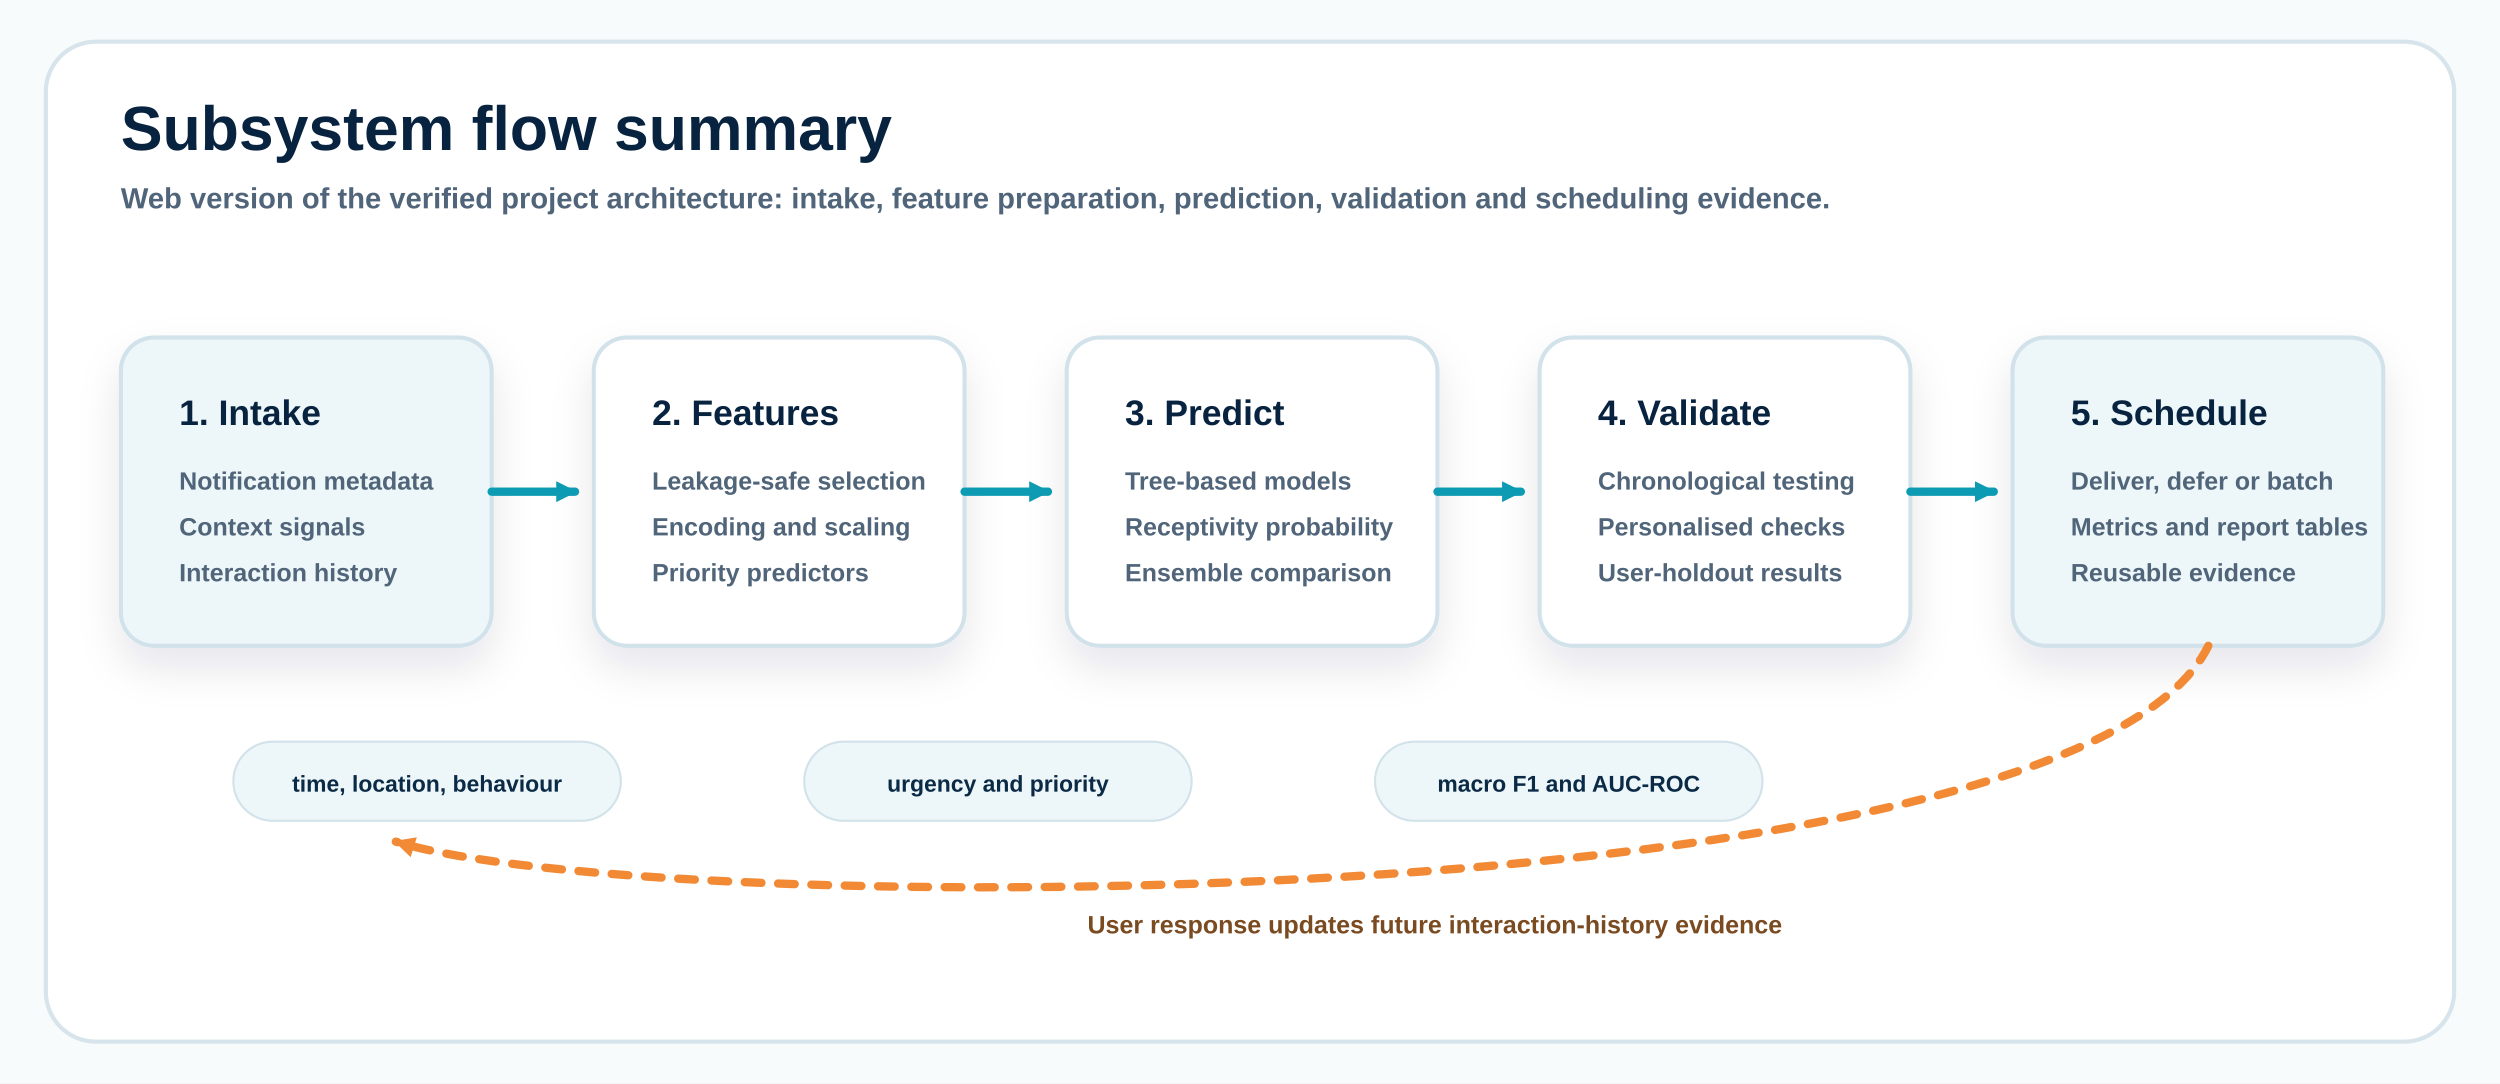
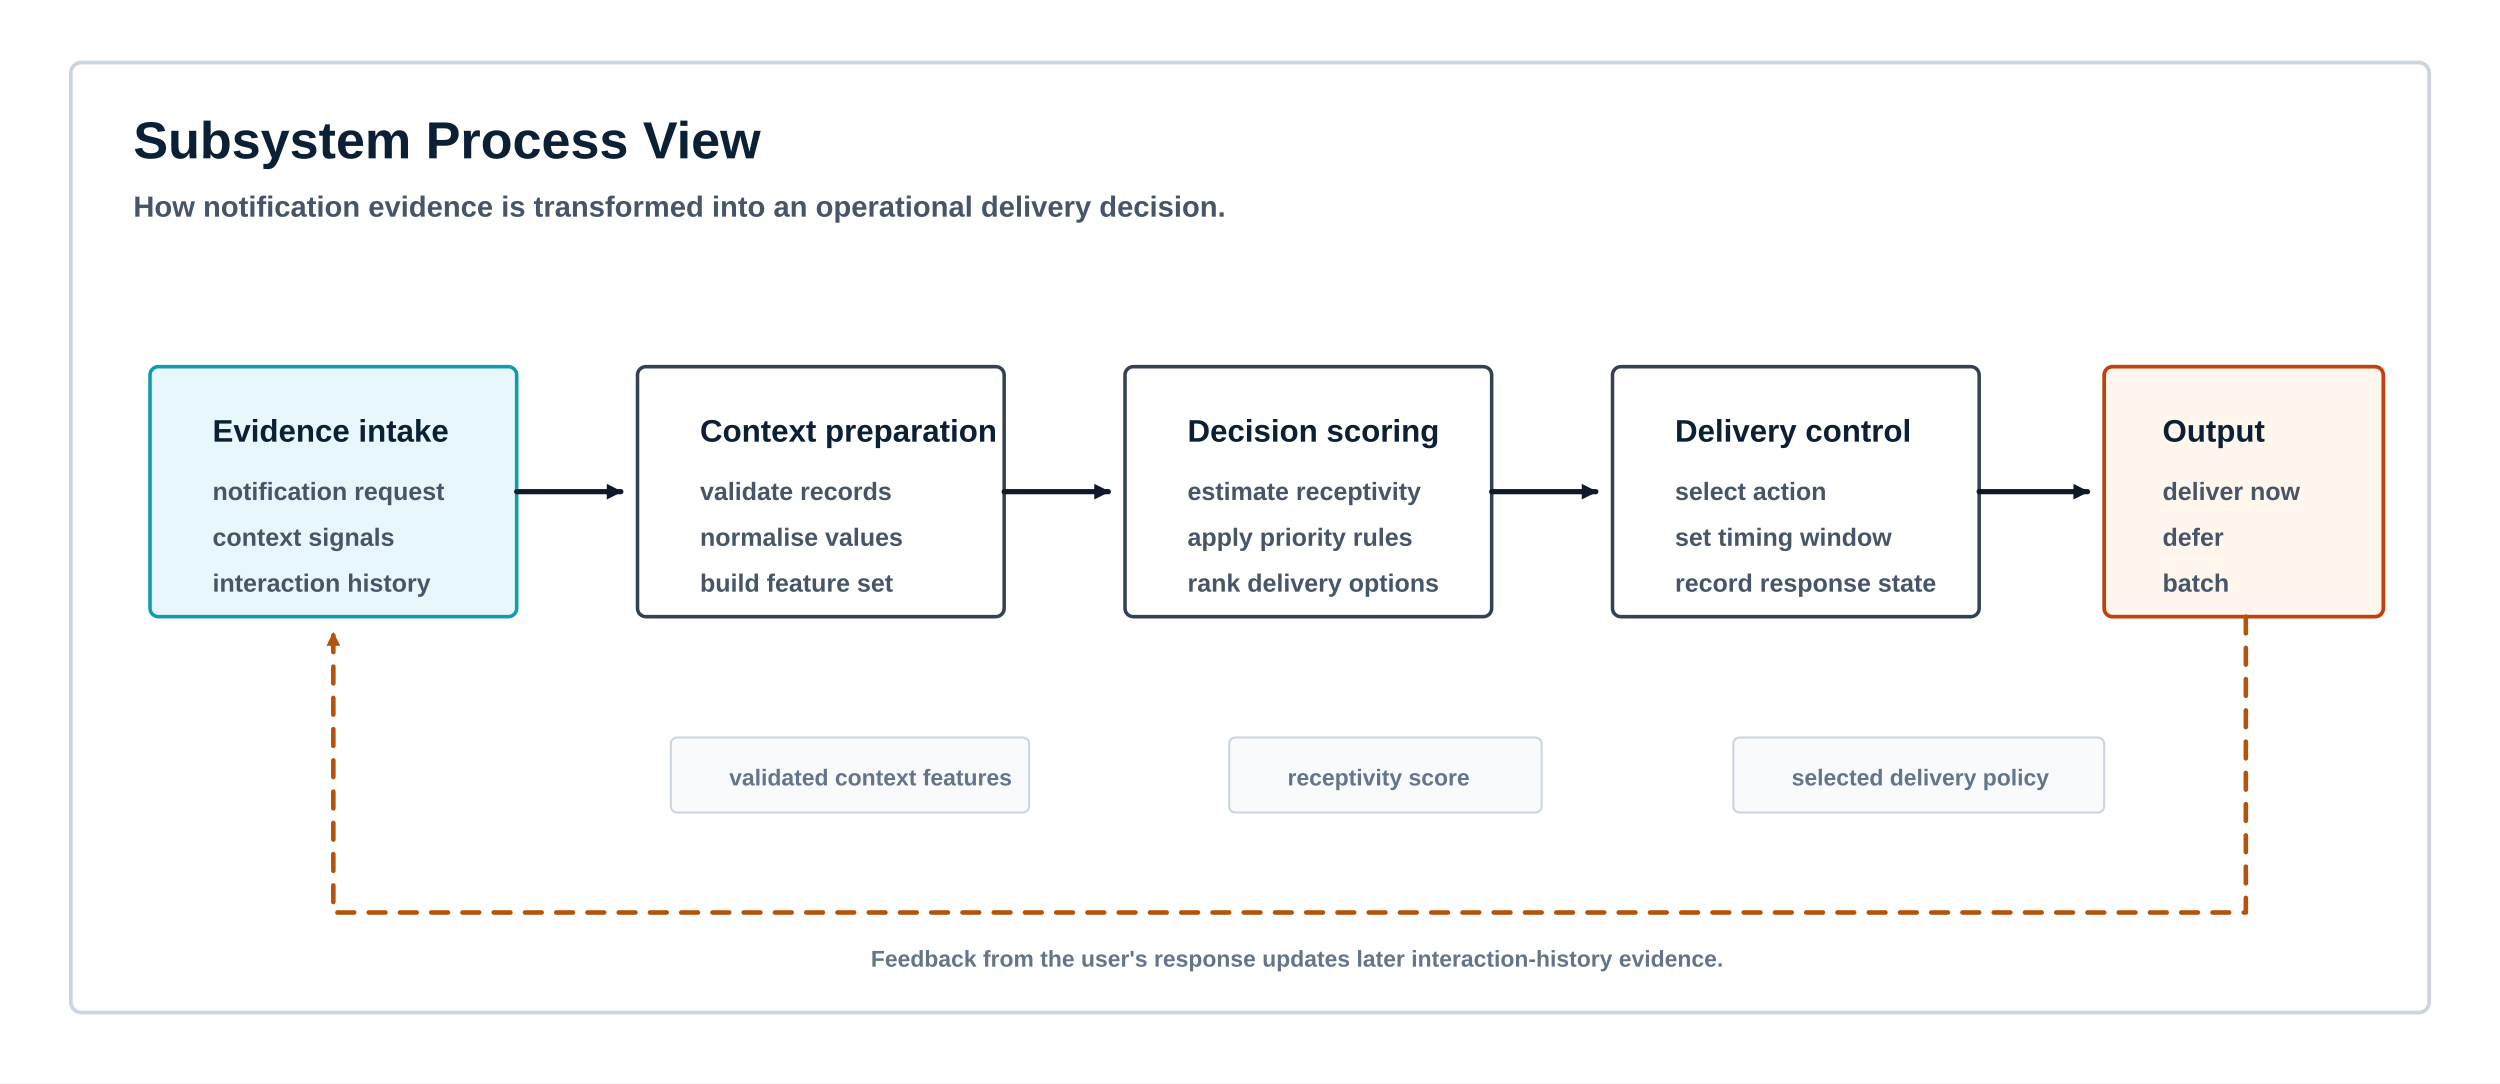
- <svg xmlns="http://www.w3.org/2000/svg" width="1200" height="520" viewBox="0 0 1200 520" role="img" aria-labelledby="svg-title svg-desc">
+ <svg xmlns="http://www.w3.org/2000/svg" width="1200" height="520" viewBox="0 0 1200 520" role="img" aria-labelledby="title desc">
  <defs>
-     <filter id="soft-shadow" x="-12%" y="-16%" width="124%" height="136%">
-       <feDropShadow dx="0" dy="10" stdDeviation="10" flood-color="#08233f" flood-opacity="0.10" />
-     </filter>
-     <marker id="arrow-teal" viewBox="0 0 12 12" refX="10" refY="6" markerWidth="12" markerHeight="12" orient="auto" markerUnits="userSpaceOnUse">
-       <path d="M1 1L11 6L1 11Z" fill="#0c9bb2" />
+     <marker id="arrow" viewBox="0 0 12 12" refX="10" refY="6" markerWidth="9" markerHeight="9" orient="auto" markerUnits="userSpaceOnUse">
+       <path d="M1 1L11 6L1 11Z" fill="#0f172a" />
    </marker>
-     <marker id="arrow-orange" viewBox="0 0 12 12" refX="10" refY="6" markerWidth="12" markerHeight="12" orient="auto" markerUnits="userSpaceOnUse">
-       <path d="M1 1L11 6L1 11Z" fill="#f28a35" />
+     <marker id="feedback-arrow" viewBox="0 0 12 12" refX="10" refY="6" markerWidth="8" markerHeight="8" orient="auto" markerUnits="userSpaceOnUse">
+       <path d="M1 1L11 6L1 11Z" fill="#b45309" />
    </marker>
    <style>
-       .title { font-family: Arial, Helvetica, sans-serif; font-size: 30px; font-weight: 800; fill: #08233f; }
-       .subtitle { font-family: Arial, Helvetica, sans-serif; font-size: 14px; font-weight: 650; fill: #50657a; }
-       .card-title { font-family: Arial, Helvetica, sans-serif; font-size: 17px; font-weight: 800; fill: #08233f; }
-       .card-copy { font-family: Arial, Helvetica, sans-serif; font-size: 12px; font-weight: 650; fill: #50657a; }
-       .badge { font-family: Arial, Helvetica, sans-serif; font-size: 11px; font-weight: 800; fill: #0b2a46; }
-       .note { font-family: Arial, Helvetica, sans-serif; font-size: 12px; font-weight: 750; fill: #7a4a20; }
-       .flow { stroke: #0c9bb2; stroke-width: 4; fill: none; stroke-linecap: round; marker-end: url(#arrow-teal); }
-       .feedback { stroke: #f28a35; stroke-width: 4; fill: none; stroke-linecap: round; stroke-dasharray: 8 8; marker-end: url(#arrow-orange); }
+       .title { font-family: Arial, Helvetica, sans-serif; font-size: 25px; font-weight: 700; fill: #0b1f35; }
+       .subtitle { font-family: Arial, Helvetica, sans-serif; font-size: 14px; font-weight: 600; fill: #475569; }
+       .stage-title { font-family: Arial, Helvetica, sans-serif; font-size: 15px; font-weight: 700; fill: #0b1f35; }
+       .stage-copy { font-family: Arial, Helvetica, sans-serif; font-size: 12px; font-weight: 600; fill: #475569; }
+       .label { font-family: Arial, Helvetica, sans-serif; font-size: 11px; font-weight: 700; fill: #64748b; }
+       .panel { fill: #ffffff; stroke: #cbd5e1; stroke-width: 1.8; }
+       .stage { fill: #ffffff; stroke: #334155; stroke-width: 1.7; }
+       .input { fill: #e8f7fb; stroke: #0e9caf; stroke-width: 1.7; }
+       .output { fill: #fff7ed; stroke: #c2410c; stroke-width: 1.8; }
+       .flow { stroke: #0f172a; stroke-width: 2.5; fill: none; stroke-linecap: round; stroke-linejoin: round; marker-end: url(#arrow); }
+       .feedback { stroke: #b45309; stroke-width: 2.2; fill: none; stroke-linecap: round; stroke-linejoin: round; stroke-dasharray: 8 7; marker-end: url(#feedback-arrow); }
    </style>
  </defs>
-   <rect width="1200" height="520" fill="#f7fbfc" />
-   <rect x="22" y="20" width="1156" height="480" rx="24" fill="#ffffff" stroke="#d7e4eb" stroke-width="2" />
-   <text x="58" y="72" class="title">Subsystem flow summary</text>
-   <text x="58" y="100" class="subtitle">Web version of the verified project architecture: intake, feature preparation, prediction, validation and scheduling evidence.</text>
-   <g filter="url(#soft-shadow)">
-     <rect x="58" y="162" width="178" height="148" rx="16" fill="#edf6f8" stroke="#d2e2ea" stroke-width="2" />
-     <rect x="285" y="162" width="178" height="148" rx="16" fill="#ffffff" stroke="#d2e2ea" stroke-width="2" />
-     <rect x="512" y="162" width="178" height="148" rx="16" fill="#ffffff" stroke="#d2e2ea" stroke-width="2" />
-     <rect x="739" y="162" width="178" height="148" rx="16" fill="#ffffff" stroke="#d2e2ea" stroke-width="2" />
-     <rect x="966" y="162" width="178" height="148" rx="16" fill="#edf6f8" stroke="#d2e2ea" stroke-width="2" />
-   </g>
-   <g>
-     <text x="86" y="204" class="card-title">1. Intake</text>
-     <text x="86" y="235" class="card-copy">Notification metadata</text>
-     <text x="86" y="257" class="card-copy">Context signals</text>
-     <text x="86" y="279" class="card-copy">Interaction history</text>
-     <text x="313" y="204" class="card-title">2. Features</text>
-     <text x="313" y="235" class="card-copy">Leakage-safe selection</text>
-     <text x="313" y="257" class="card-copy">Encoding and scaling</text>
-     <text x="313" y="279" class="card-copy">Priority predictors</text>
-     <text x="540" y="204" class="card-title">3. Predict</text>
-     <text x="540" y="235" class="card-copy">Tree-based models</text>
-     <text x="540" y="257" class="card-copy">Receptivity probability</text>
-     <text x="540" y="279" class="card-copy">Ensemble comparison</text>
-     <text x="767" y="204" class="card-title">4. Validate</text>
-     <text x="767" y="235" class="card-copy">Chronological testing</text>
-     <text x="767" y="257" class="card-copy">Personalised checks</text>
-     <text x="767" y="279" class="card-copy">User-holdout results</text>
-     <text x="994" y="204" class="card-title">5. Schedule</text>
-     <text x="994" y="235" class="card-copy">Deliver, defer or batch</text>
-     <text x="994" y="257" class="card-copy">Metrics and report tables</text>
-     <text x="994" y="279" class="card-copy">Reusable evidence</text>
-   </g>
-   <g>
-     <path d="M236 236H276" class="flow" />
-     <path d="M463 236H503" class="flow" />
-     <path d="M690 236H730" class="flow" />
-     <path d="M917 236H957" class="flow" />
-   </g>
-   <g>
-     <rect x="112" y="356" width="186" height="38" rx="19" fill="#edf6f8" stroke="#d2e2ea" />
-     <text x="205" y="380" text-anchor="middle" class="badge">time, location, behaviour</text>
-     <rect x="386" y="356" width="186" height="38" rx="19" fill="#edf6f8" stroke="#d2e2ea" />
-     <text x="479" y="380" text-anchor="middle" class="badge">urgency and priority</text>
-     <rect x="660" y="356" width="186" height="38" rx="19" fill="#edf6f8" stroke="#d2e2ea" />
-     <text x="753" y="380" text-anchor="middle" class="badge">macro F1 and AUC-ROC</text>
-   </g>
-   <path d="M1060 310C996 442 312 442 190 404" class="feedback" />
-   <text x="522" y="448" class="note">User response updates future interaction-history evidence</text>
+   <rect width="1200" height="520" fill="#ffffff" />
+   <rect x="34" y="30" width="1132" height="456" rx="5" class="panel" />
+   <text x="64" y="76" class="title">Subsystem Process View</text>
+   <text x="64" y="104" class="subtitle">How notification evidence is transformed into an operational delivery decision.</text>
+   <rect x="72" y="176" width="176" height="120" rx="4" class="input" />
+   <text x="102" y="212" class="stage-title">Evidence intake</text>
+   <text x="102" y="240" class="stage-copy">notification request</text>
+   <text x="102" y="262" class="stage-copy">context signals</text>
+   <text x="102" y="284" class="stage-copy">interaction history</text>
+   <rect x="306" y="176" width="176" height="120" rx="4" class="stage" />
+   <text x="336" y="212" class="stage-title">Context preparation</text>
+   <text x="336" y="240" class="stage-copy">validate records</text>
+   <text x="336" y="262" class="stage-copy">normalise values</text>
+   <text x="336" y="284" class="stage-copy">build feature set</text>
+   <rect x="540" y="176" width="176" height="120" rx="4" class="stage" />
+   <text x="570" y="212" class="stage-title">Decision scoring</text>
+   <text x="570" y="240" class="stage-copy">estimate receptivity</text>
+   <text x="570" y="262" class="stage-copy">apply priority rules</text>
+   <text x="570" y="284" class="stage-copy">rank delivery options</text>
+   <rect x="774" y="176" width="176" height="120" rx="4" class="stage" />
+   <text x="804" y="212" class="stage-title">Delivery control</text>
+   <text x="804" y="240" class="stage-copy">select action</text>
+   <text x="804" y="262" class="stage-copy">set timing window</text>
+   <text x="804" y="284" class="stage-copy">record response state</text>
+   <rect x="1010" y="176" width="134" height="120" rx="4" class="output" />
+   <text x="1038" y="212" class="stage-title">Output</text>
+   <text x="1038" y="240" class="stage-copy">deliver now</text>
+   <text x="1038" y="262" class="stage-copy">defer</text>
+   <text x="1038" y="284" class="stage-copy">batch</text>
+   <path d="M248 236H298" class="flow" />
+   <path d="M482 236H532" class="flow" />
+   <path d="M716 236H766" class="flow" />
+   <path d="M950 236H1002" class="flow" />
+   <rect x="322" y="354" width="172" height="36" rx="3" fill="#f8fafc" stroke="#cbd5e1" />
+   <text x="350" y="377" class="label">validated context features</text>
+   <rect x="590" y="354" width="150" height="36" rx="3" fill="#f8fafc" stroke="#cbd5e1" />
+   <text x="618" y="377" class="label">receptivity score</text>
+   <rect x="832" y="354" width="178" height="36" rx="3" fill="#f8fafc" stroke="#cbd5e1" />
+   <text x="860" y="377" class="label">selected delivery policy</text>
+   <path d="M1078 296V438H160V304" class="feedback" />
+   <text x="418" y="464" class="label">Feedback from the user's response updates later interaction-history evidence.</text>
</svg>
